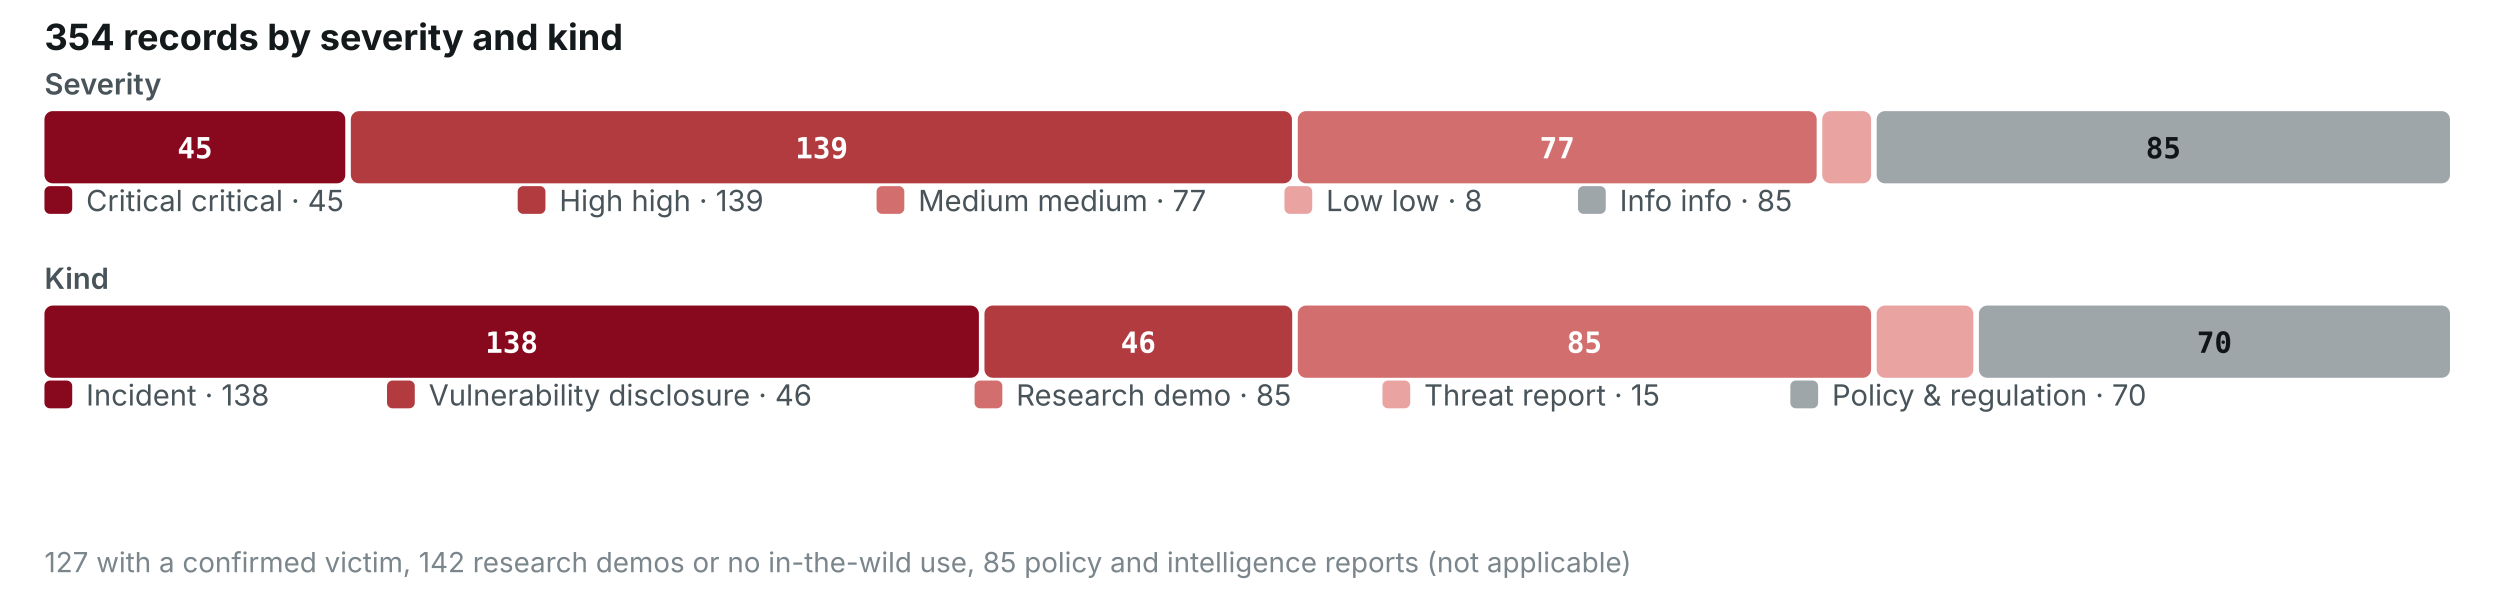
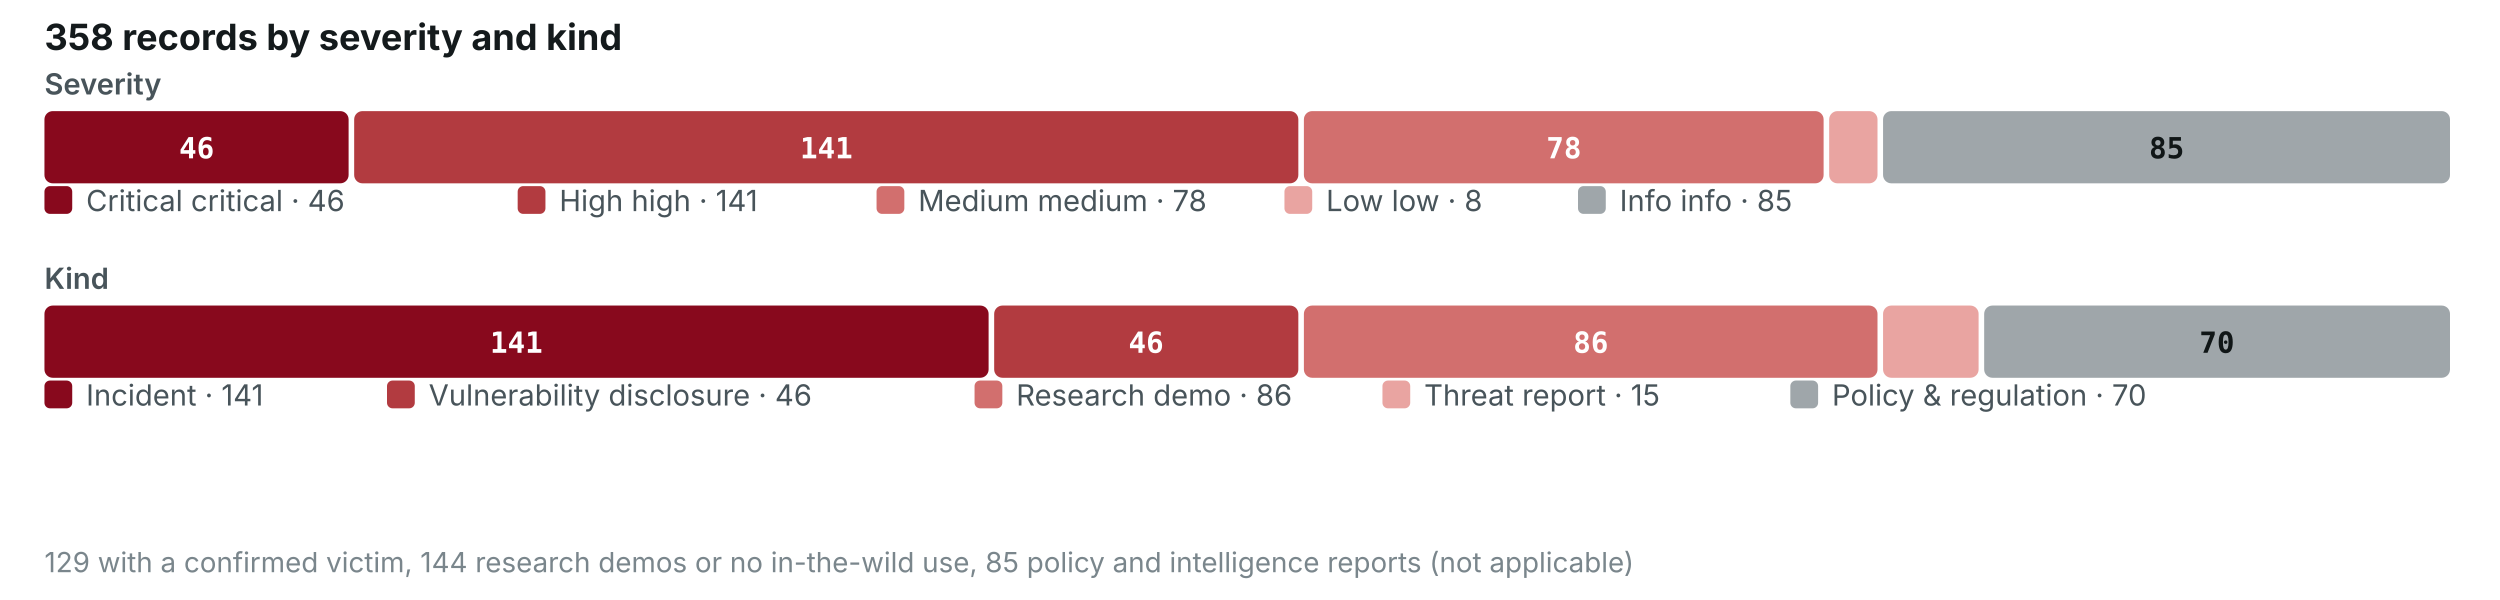
<svg xmlns="http://www.w3.org/2000/svg" viewBox="0 0 900 216" width="900" height="216" role="img" font-family="ui-sans-serif,-apple-system,'Segoe UI','PingFang SC','Microsoft YaHei',sans-serif">
  <rect width="900" height="216" fill="#FFFFFF" />
-   <text x="16" y="18" font-size="13" font-weight="700" fill="#141A1C">354 records by severity and kind</text>
+   <text x="16" y="18" font-size="13" font-weight="700" fill="#141A1C">358 records by severity and kind</text>
  <text x="16" y="34" font-size="10.5" fill="#48545A" font-weight="600">Severity</text>
-   <rect x="16.0" y="40" width="108.3" height="26" rx="3" fill="#88091D" />
-   <text x="70.2" y="57" font-size="10.5" text-anchor="middle" font-family="ui-monospace,'SF Mono','Cascadia Mono','Consolas',monospace" font-weight="700" fill="#FFFFFF">45</text>
-   <rect x="126.3" y="40" width="338.8" height="26" rx="3" fill="#B23B40" />
-   <text x="295.8" y="57" font-size="10.5" text-anchor="middle" font-family="ui-monospace,'SF Mono','Cascadia Mono','Consolas',monospace" font-weight="700" fill="#FFFFFF">139</text>
-   <rect x="467.2" y="40" width="186.8" height="26" rx="3" fill="#D26F6E" />
-   <text x="560.6" y="57" font-size="10.5" text-anchor="middle" font-family="ui-monospace,'SF Mono','Cascadia Mono','Consolas',monospace" font-weight="700" fill="#FFFFFF">77</text>
-   <rect x="656.0" y="40" width="17.6" height="26" rx="3" fill="#E9A4A1" />
-   <rect x="675.6" y="40" width="206.4" height="26" rx="3" fill="#9FA6AA" />
-   <text x="778.8" y="57" font-size="10.5" text-anchor="middle" font-family="ui-monospace,'SF Mono','Cascadia Mono','Consolas',monospace" font-weight="700" fill="#101617">85</text>
+   <rect x="16.0" y="40" width="109.5" height="26" rx="3" fill="#88091D" />
+   <text x="70.8" y="57" font-size="10.5" text-anchor="middle" font-family="ui-monospace,'SF Mono','Cascadia Mono','Consolas',monospace" font-weight="700" fill="#FFFFFF">46</text>
+   <rect x="127.5" y="40" width="339.9" height="26" rx="3" fill="#B23B40" />
+   <text x="297.5" y="57" font-size="10.5" text-anchor="middle" font-family="ui-monospace,'SF Mono','Cascadia Mono','Consolas',monospace" font-weight="700" fill="#FFFFFF">141</text>
+   <rect x="469.4" y="40" width="187.1" height="26" rx="3" fill="#D26F6E" />
+   <text x="563.0" y="57" font-size="10.5" text-anchor="middle" font-family="ui-monospace,'SF Mono','Cascadia Mono','Consolas',monospace" font-weight="700" fill="#FFFFFF">78</text>
+   <rect x="658.5" y="40" width="17.4" height="26" rx="3" fill="#E9A4A1" />
+   <rect x="677.9" y="40" width="204.1" height="26" rx="3" fill="#9FA6AA" />
+   <text x="780.0" y="57" font-size="10.5" text-anchor="middle" font-family="ui-monospace,'SF Mono','Cascadia Mono','Consolas',monospace" font-weight="700" fill="#101617">85</text>
  <rect x="16" y="67" width="10" height="10" rx="2" fill="#88091D" />
-   <text x="31" y="76" font-size="10.5" fill="#48545A">Critical critical · 45</text>
+   <text x="31" y="76" font-size="10.5" fill="#48545A">Critical critical · 46</text>
  <rect x="186.36" y="67" width="10" height="10" rx="2" fill="#B23B40" />
-   <text x="201.36" y="76" font-size="10.5" fill="#48545A">High high · 139</text>
+   <text x="201.36" y="76" font-size="10.5" fill="#48545A">High high · 141</text>
  <rect x="315.56" y="67" width="10" height="10" rx="2" fill="#D26F6E" />
-   <text x="330.56" y="76" font-size="10.5" fill="#48545A">Medium medium · 77</text>
+   <text x="330.56" y="76" font-size="10.5" fill="#48545A">Medium medium · 78</text>
  <rect x="462.4" y="67" width="10" height="10" rx="2" fill="#E9A4A1" />
  <text x="477.4" y="76" font-size="10.5" fill="#48545A">Low low · 8</text>
  <rect x="568.08" y="67" width="10" height="10" rx="2" fill="#9FA6AA" />
  <text x="583.08" y="76" font-size="10.5" fill="#48545A">Info info · 85</text>
  <text x="16" y="104" font-size="10.5" fill="#48545A" font-weight="600">Kind</text>
-   <rect x="16.0" y="110" width="336.4" height="26" rx="3" fill="#88091D" />
-   <text x="184.2" y="127" font-size="10.5" text-anchor="middle" font-family="ui-monospace,'SF Mono','Cascadia Mono','Consolas',monospace" font-weight="700" fill="#FFFFFF">138</text>
-   <rect x="354.4" y="110" width="110.8" height="26" rx="3" fill="#B23B40" />
-   <text x="409.8" y="127" font-size="10.5" text-anchor="middle" font-family="ui-monospace,'SF Mono','Cascadia Mono','Consolas',monospace" font-weight="700" fill="#FFFFFF">46</text>
-   <rect x="467.2" y="110" width="206.4" height="26" rx="3" fill="#D26F6E" />
-   <text x="570.4" y="127" font-size="10.5" text-anchor="middle" font-family="ui-monospace,'SF Mono','Cascadia Mono','Consolas',monospace" font-weight="700" fill="#FFFFFF">85</text>
-   <rect x="675.6" y="110" width="34.8" height="26" rx="3" fill="#E9A4A1" />
-   <rect x="712.4" y="110" width="169.6" height="26" rx="3" fill="#9FA6AA" />
-   <text x="797.2" y="127" font-size="10.5" text-anchor="middle" font-family="ui-monospace,'SF Mono','Cascadia Mono','Consolas',monospace" font-weight="700" fill="#101617">70</text>
+   <rect x="16.0" y="110" width="339.9" height="26" rx="3" fill="#88091D" />
+   <text x="185.9" y="127" font-size="10.5" text-anchor="middle" font-family="ui-monospace,'SF Mono','Cascadia Mono','Consolas',monospace" font-weight="700" fill="#FFFFFF">141</text>
+   <rect x="357.9" y="110" width="109.5" height="26" rx="3" fill="#B23B40" />
+   <text x="412.6" y="127" font-size="10.5" text-anchor="middle" font-family="ui-monospace,'SF Mono','Cascadia Mono','Consolas',monospace" font-weight="700" fill="#FFFFFF">46</text>
+   <rect x="469.4" y="110" width="206.5" height="26" rx="3" fill="#D26F6E" />
+   <text x="572.7" y="127" font-size="10.5" text-anchor="middle" font-family="ui-monospace,'SF Mono','Cascadia Mono','Consolas',monospace" font-weight="700" fill="#FFFFFF">86</text>
+   <rect x="677.9" y="110" width="34.4" height="26" rx="3" fill="#E9A4A1" />
+   <rect x="714.3" y="110" width="167.7" height="26" rx="3" fill="#9FA6AA" />
+   <text x="798.1" y="127" font-size="10.5" text-anchor="middle" font-family="ui-monospace,'SF Mono','Cascadia Mono','Consolas',monospace" font-weight="700" fill="#101617">70</text>
  <rect x="16" y="137" width="10" height="10" rx="2" fill="#88091D" />
-   <text x="31" y="146" font-size="10.5" fill="#48545A">Incident · 138</text>
+   <text x="31" y="146" font-size="10.5" fill="#48545A">Incident · 141</text>
  <rect x="139.32" y="137" width="10" height="10" rx="2" fill="#B23B40" />
  <text x="154.32" y="146" font-size="10.5" fill="#48545A">Vulnerability disclosure · 46</text>
  <rect x="350.84" y="137" width="10" height="10" rx="2" fill="#D26F6E" />
-   <text x="365.84" y="146" font-size="10.5" fill="#48545A">Research demo · 85</text>
+   <text x="365.84" y="146" font-size="10.5" fill="#48545A">Research demo · 86</text>
  <rect x="497.68" y="137" width="10" height="10" rx="2" fill="#E9A4A1" />
  <text x="512.68" y="146" font-size="10.5" fill="#48545A">Threat report · 15</text>
  <rect x="644.52" y="137" width="10" height="10" rx="2" fill="#9FA6AA" />
  <text x="659.52" y="146" font-size="10.5" fill="#48545A">Policy &amp; regulation · 70</text>
-   <text x="16" y="206" font-size="10" fill="#7A868C">127 with a confirmed victim, 142 research demos or no in-the-wild use, 85 policy and intelligence reports (not applicable)</text>
+   <text x="16" y="206" font-size="10" fill="#7A868C">129 with a confirmed victim, 144 research demos or no in-the-wild use, 85 policy and intelligence reports (not applicable)</text>
</svg>
